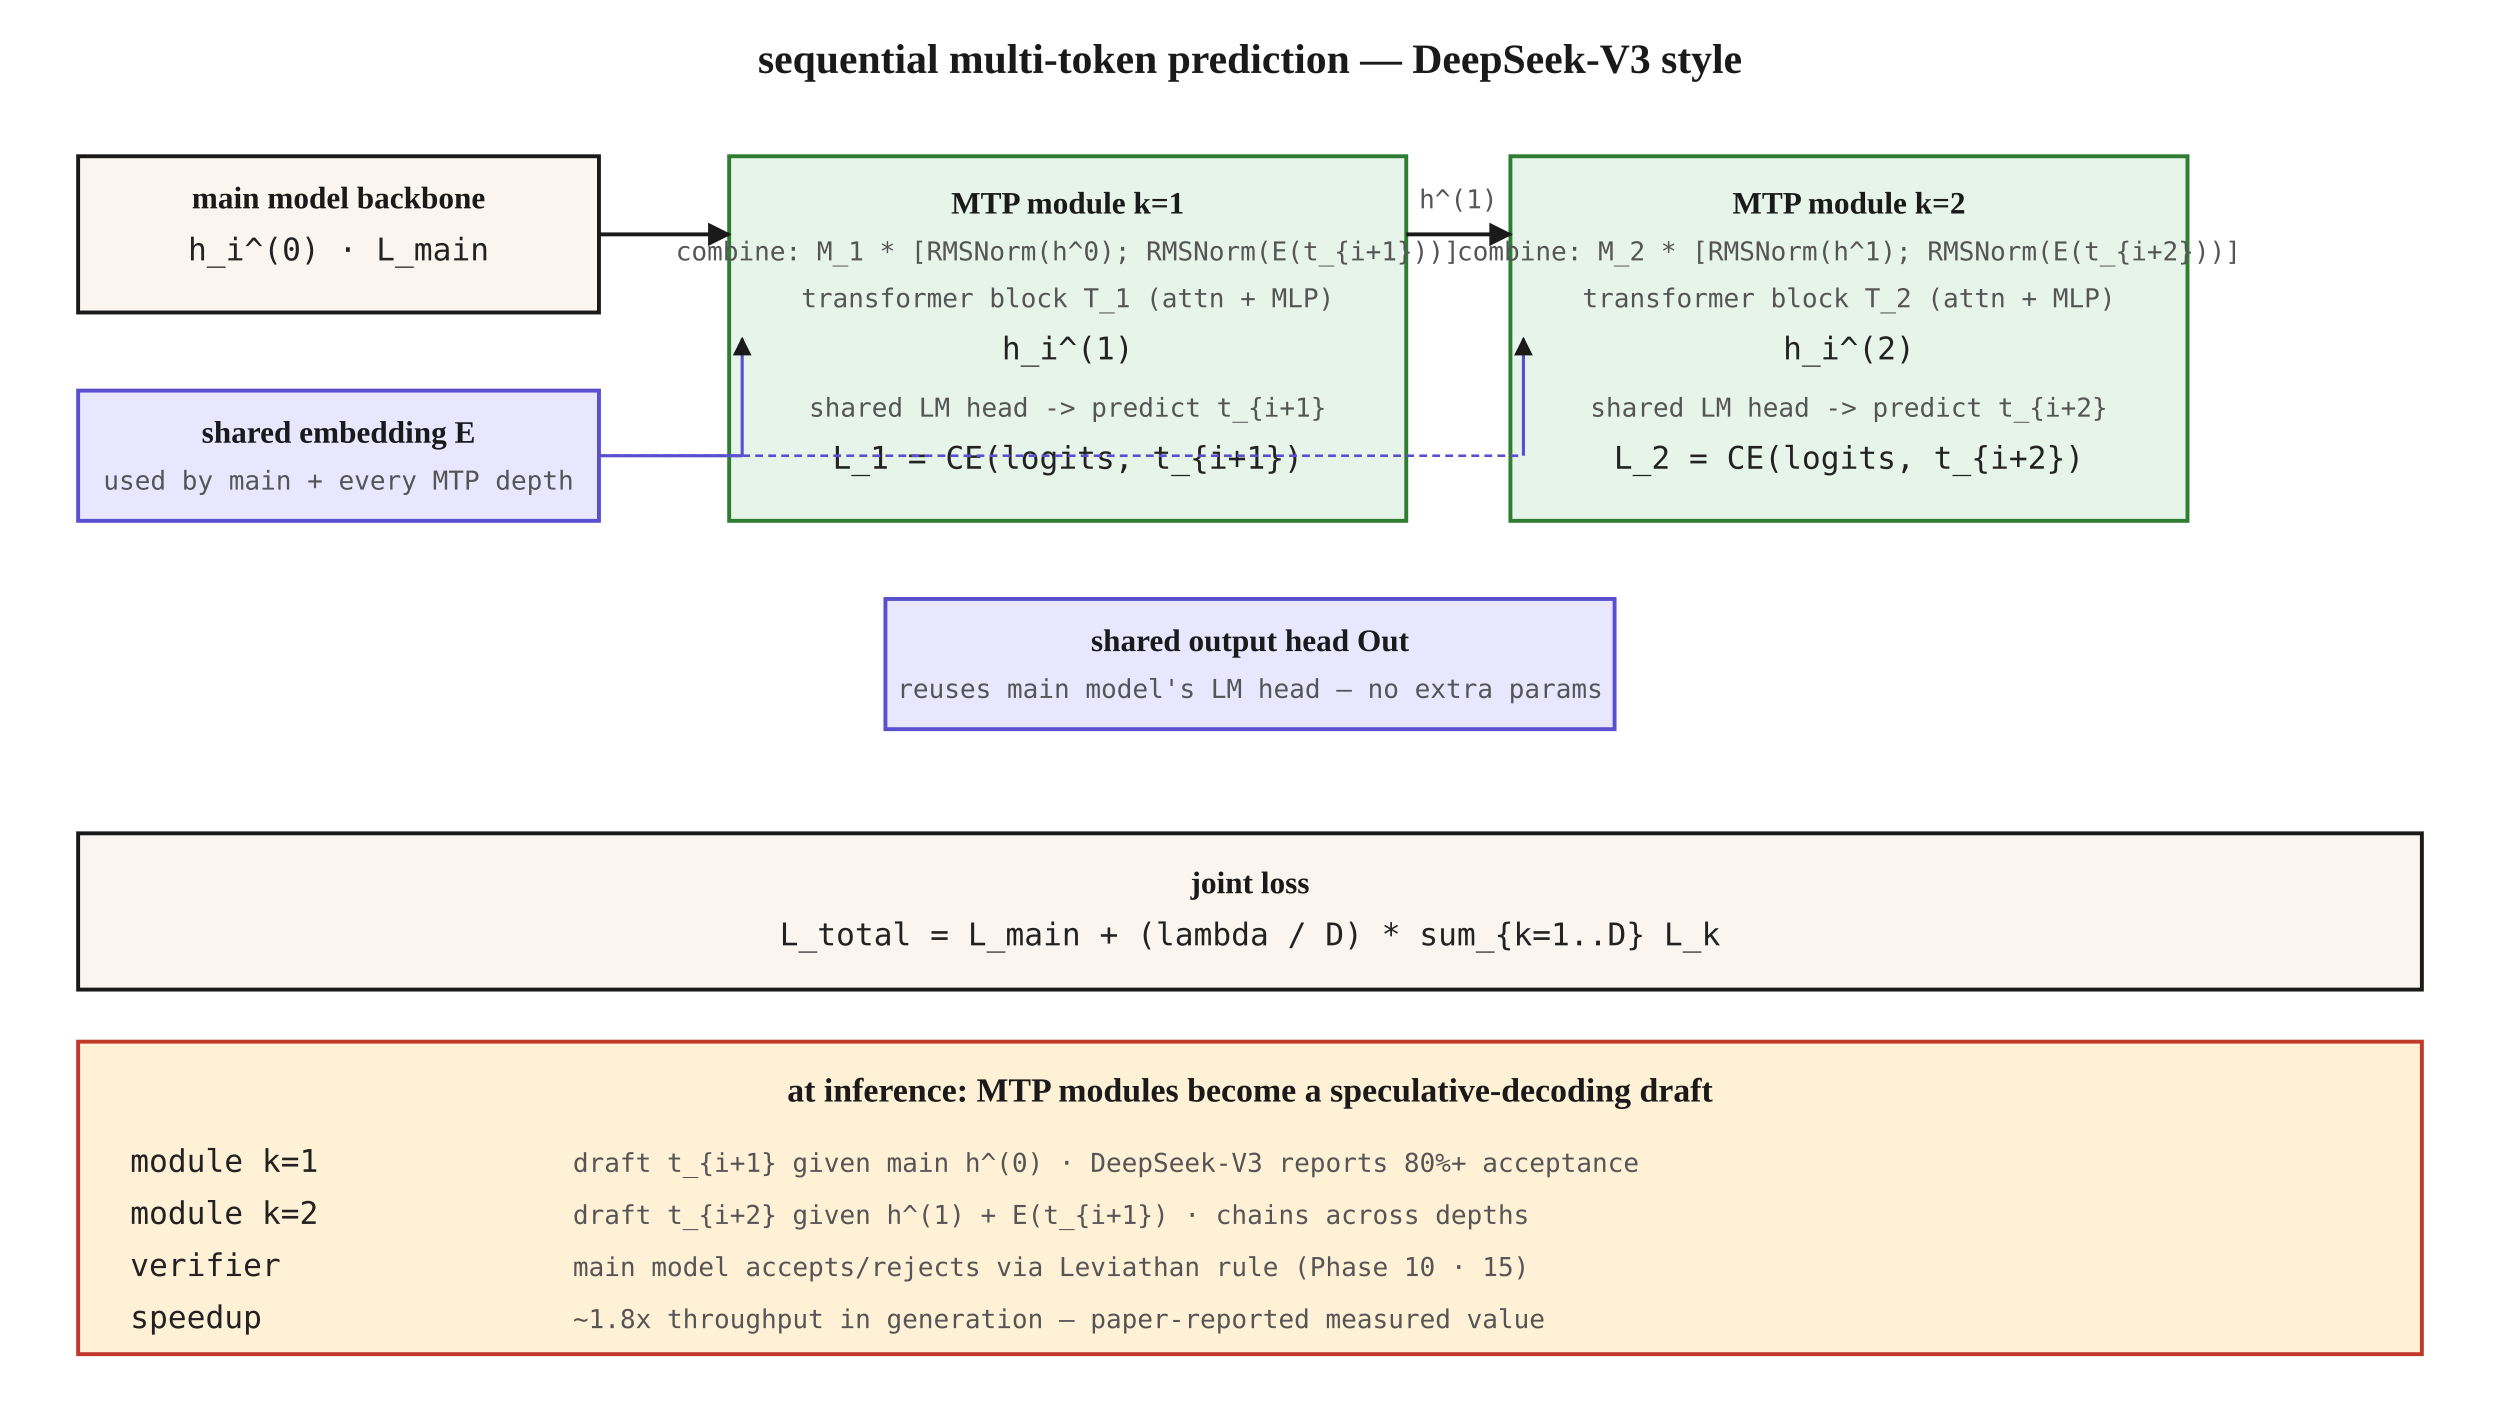
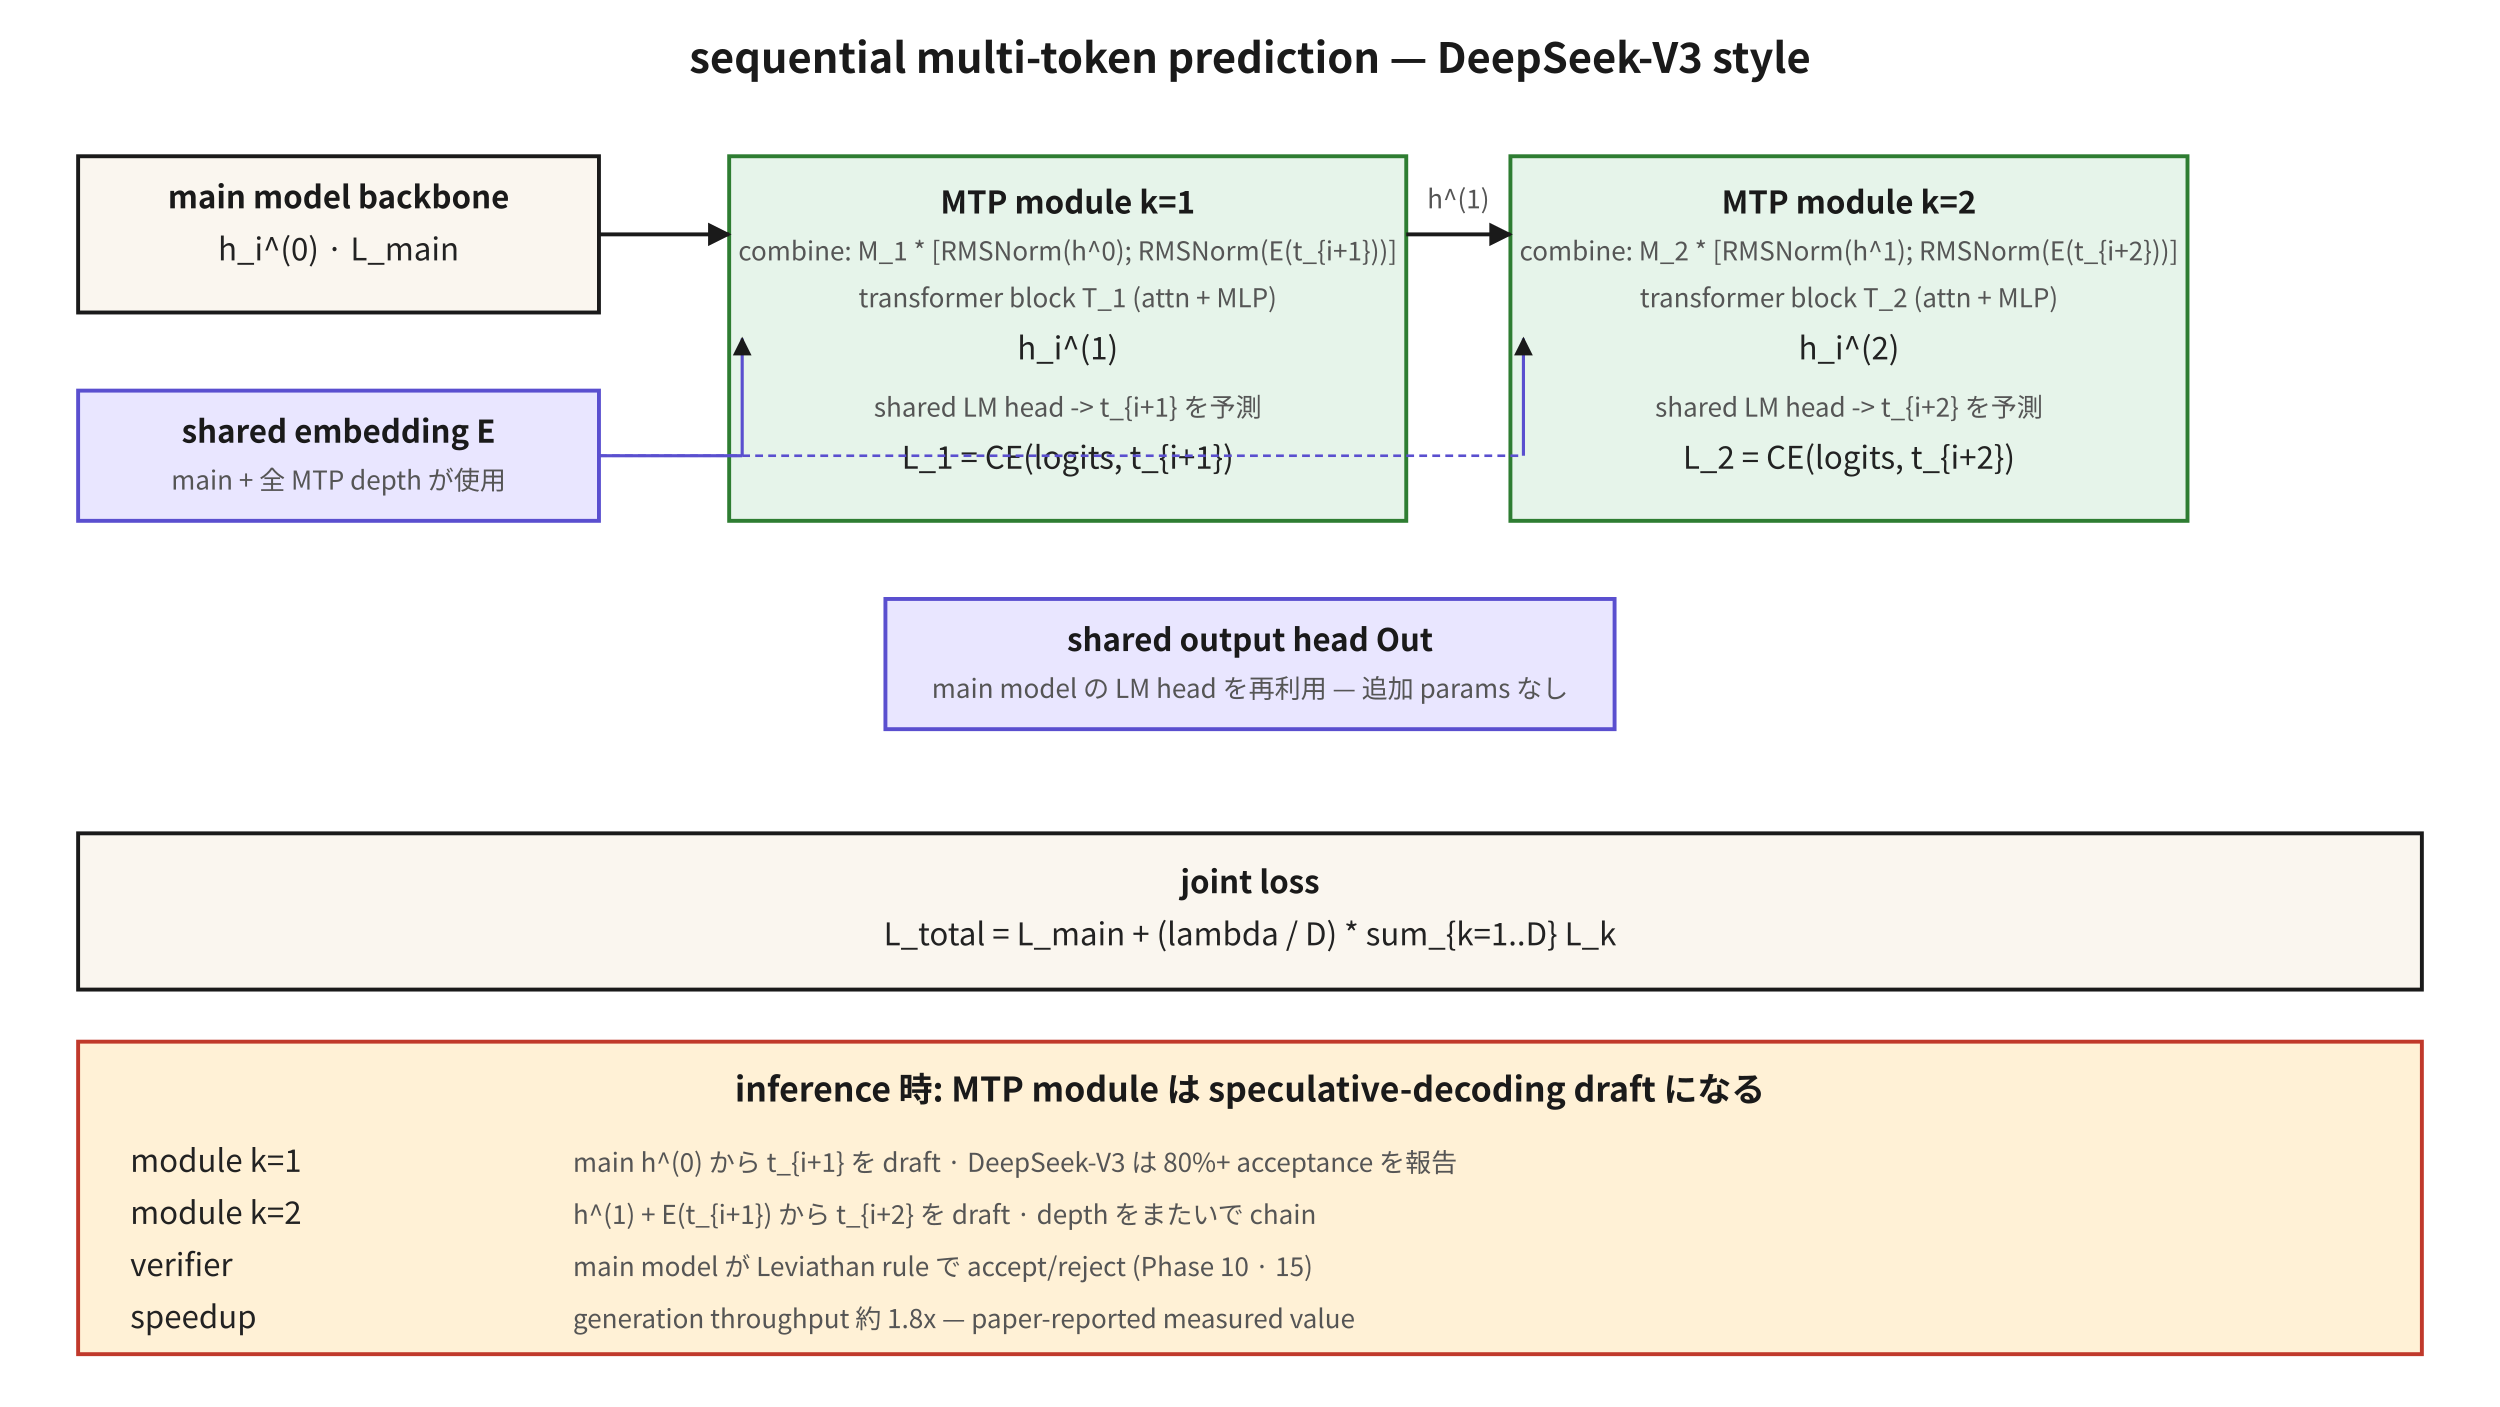
- <svg xmlns="http://www.w3.org/2000/svg" viewBox="0 0 960 540" font-family="Georgia, 'Times New Roman', serif">
+ <svg xmlns="http://www.w3.org/2000/svg" viewBox="0 0 960 540" font-family="'Hiragino Sans', 'Yu Gothic', 'Noto Sans CJK JP', sans-serif">
  <defs>
    <marker id="arrow" viewBox="0 0 10 10" refX="9" refY="5" markerWidth="6" markerHeight="6" orient="auto">
      <path d="M0,0 L10,5 L0,10 z" fill="#1a1a1a" />
    </marker>
    <style>
      .box { fill: #faf6ef; stroke: #1a1a1a; stroke-width: 1.5; }
      .hot { fill: #fff1d6; stroke: #c0392b; stroke-width: 1.5; }
      .cool { fill: #e6f4ea; stroke: #2e7d32; stroke-width: 1.5; }
      .shared { fill: #e9e6ff; stroke: #5a4fcf; stroke-width: 1.5; }
      .old { fill: #eeeeee; stroke: #888; stroke-width: 1.2; }
      .label { font-size: 13px; font-weight: 600; fill: #1a1a1a; }
-       .step { font-size: 12px; font-family: 'Menlo', monospace; fill: #222; }
-       .small { font-size: 10px; font-family: 'Menlo', monospace; fill: #555; }
+       .step { font-size: 12px; font-family: 'Hiragino Sans', 'Yu Gothic', 'Noto Sans CJK JP', 'Menlo', monospace; fill: #222; }
+       .small { font-size: 10px; font-family: 'Hiragino Sans', 'Yu Gothic', 'Noto Sans CJK JP', 'Menlo', monospace; fill: #555; }
      .caption { font-size: 11px; fill: #555; font-style: italic; }
      .title { font-size: 16px; font-weight: 700; fill: #1a1a1a; }
      .head { font-size: 12px; font-weight: 700; fill: #1a1a1a; }
    </style>
  </defs>
  <text x="480" y="28" text-anchor="middle" class="title">sequential multi-token prediction — DeepSeek-V3 style</text>
  <rect x="30" y="60" width="200" height="60" class="box" />
  <text x="130" y="80" text-anchor="middle" class="head">main model backbone</text>
  <text x="130" y="100" text-anchor="middle" class="step">h_i^(0)  ·  L_main</text>
  <rect x="30" y="150" width="200" height="50" class="shared" />
  <text x="130" y="170" text-anchor="middle" class="head">shared embedding E</text>
-   <text x="130" y="188" text-anchor="middle" class="small">used by main + every MTP depth</text>
+   <text x="130" y="188" text-anchor="middle" class="small">main + 全 MTP depth が使用</text>
  <rect x="280" y="60" width="260" height="140" class="cool" />
  <text x="410" y="82" text-anchor="middle" class="head">MTP module k=1</text>
  <text x="410" y="100" text-anchor="middle" class="small">combine: M_1 * [RMSNorm(h^0); RMSNorm(E(t_{i+1}))]</text>
  <text x="410" y="118" text-anchor="middle" class="small">transformer block T_1 (attn + MLP)</text>
  <text x="410" y="138" text-anchor="middle" class="step">h_i^(1)</text>
-   <text x="410" y="160" text-anchor="middle" class="small">shared LM head -&gt; predict t_{i+1}</text>
+   <text x="410" y="160" text-anchor="middle" class="small">shared LM head -&gt; t_{i+1} を予測</text>
  <text x="410" y="180" text-anchor="middle" class="step">L_1 = CE(logits, t_{i+1})</text>
  <rect x="580" y="60" width="260" height="140" class="cool" />
  <text x="710" y="82" text-anchor="middle" class="head">MTP module k=2</text>
  <text x="710" y="100" text-anchor="middle" class="small">combine: M_2 * [RMSNorm(h^1); RMSNorm(E(t_{i+2}))]</text>
  <text x="710" y="118" text-anchor="middle" class="small">transformer block T_2 (attn + MLP)</text>
  <text x="710" y="138" text-anchor="middle" class="step">h_i^(2)</text>
-   <text x="710" y="160" text-anchor="middle" class="small">shared LM head -&gt; predict t_{i+2}</text>
+   <text x="710" y="160" text-anchor="middle" class="small">shared LM head -&gt; t_{i+2} を予測</text>
  <text x="710" y="180" text-anchor="middle" class="step">L_2 = CE(logits, t_{i+2})</text>
  <line x1="230" y1="90" x2="280" y2="90" stroke="#1a1a1a" stroke-width="1.5" marker-end="url(#arrow)" />
  <line x1="540" y1="90" x2="580" y2="90" stroke="#1a1a1a" stroke-width="1.5" marker-end="url(#arrow)" />
  <text x="560" y="80" text-anchor="middle" class="small">h^(1)</text>
  <rect x="340" y="230" width="280" height="50" class="shared" />
  <text x="480" y="250" text-anchor="middle" class="head">shared output head Out</text>
-   <text x="480" y="268" text-anchor="middle" class="small">reuses main model's LM head — no extra params</text>
+   <text x="480" y="268" text-anchor="middle" class="small">main model の LM head を再利用 — 追加 params なし</text>
  <line x1="230" y1="175" x2="285" y2="175" stroke="#5a4fcf" stroke-width="1.2" />
  <line x1="285" y1="175" x2="285" y2="130" stroke="#5a4fcf" stroke-width="1.2" marker-end="url(#arrow)" />
  <line x1="230" y1="175" x2="585" y2="175" stroke="#5a4fcf" stroke-width="1.0" stroke-dasharray="3,2" />
  <line x1="585" y1="175" x2="585" y2="130" stroke="#5a4fcf" stroke-width="1.2" marker-end="url(#arrow)" />
  <rect x="30" y="320" width="900" height="60" class="box" />
  <text x="480" y="343" text-anchor="middle" class="head">joint loss</text>
  <text x="480" y="363" text-anchor="middle" class="step">L_total = L_main + (lambda / D) * sum_{k=1..D} L_k</text>
  <rect x="30" y="400" width="900" height="120" class="hot" />
-   <text x="480" y="423" text-anchor="middle" class="label">at inference: MTP modules become a speculative-decoding draft</text>
+   <text x="480" y="423" text-anchor="middle" class="label">inference 時: MTP module は speculative-decoding draft になる</text>
  <text x="50" y="450" class="step">module k=1</text>
-   <text x="220" y="450" class="small">draft t_{i+1} given main h^(0)   ·  DeepSeek-V3 reports 80%+ acceptance</text>
+   <text x="220" y="450" class="small">main h^(0) から t_{i+1} を draft   ·  DeepSeek-V3 は 80%+ acceptance を報告</text>
  <text x="50" y="470" class="step">module k=2</text>
-   <text x="220" y="470" class="small">draft t_{i+2} given h^(1) + E(t_{i+1}) ·  chains across depths</text>
+   <text x="220" y="470" class="small">h^(1) + E(t_{i+1}) から t_{i+2} を draft · depth をまたいで chain</text>
  <text x="50" y="490" class="step">verifier</text>
-   <text x="220" y="490" class="small">main model accepts/rejects via Leviathan rule (Phase 10 · 15)</text>
+   <text x="220" y="490" class="small">main model が Leviathan rule で accept/reject (Phase 10 · 15)</text>
  <text x="50" y="510" class="step">speedup</text>
-   <text x="220" y="510" class="small">~1.8x throughput in generation — paper-reported measured value</text>
+   <text x="220" y="510" class="small">generation throughput 約 1.8x — paper-reported measured value</text>
</svg>
